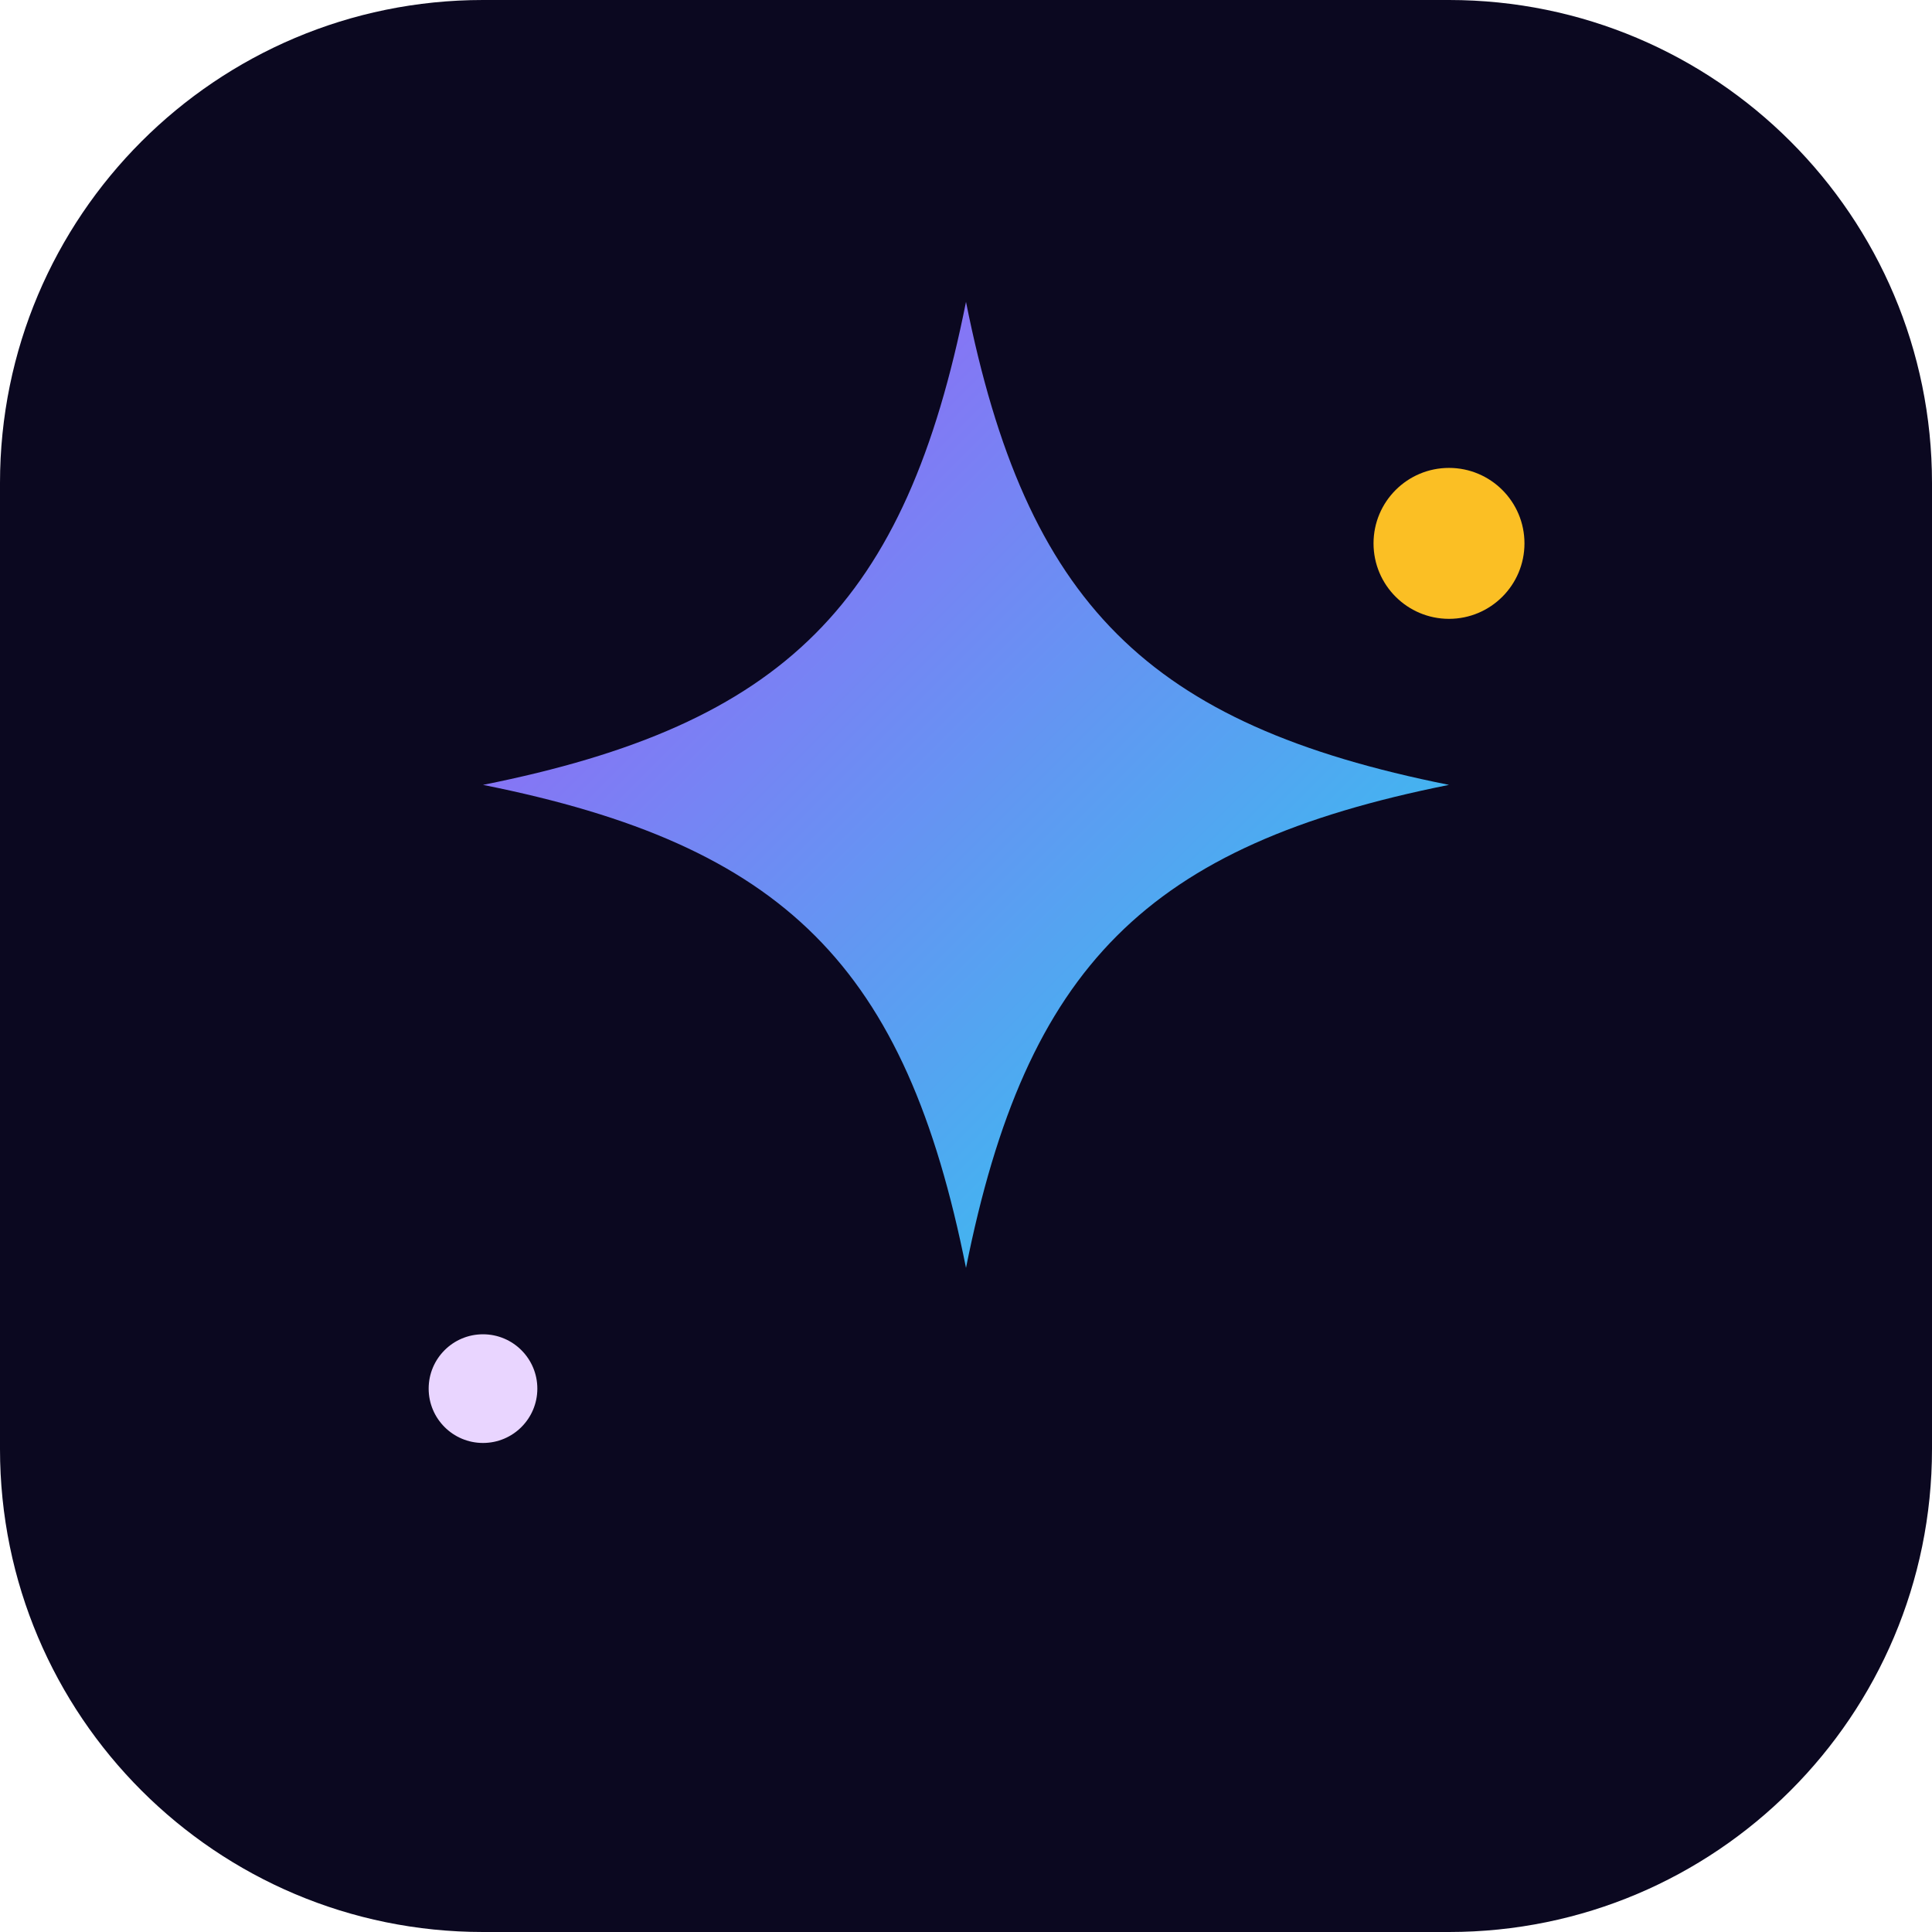
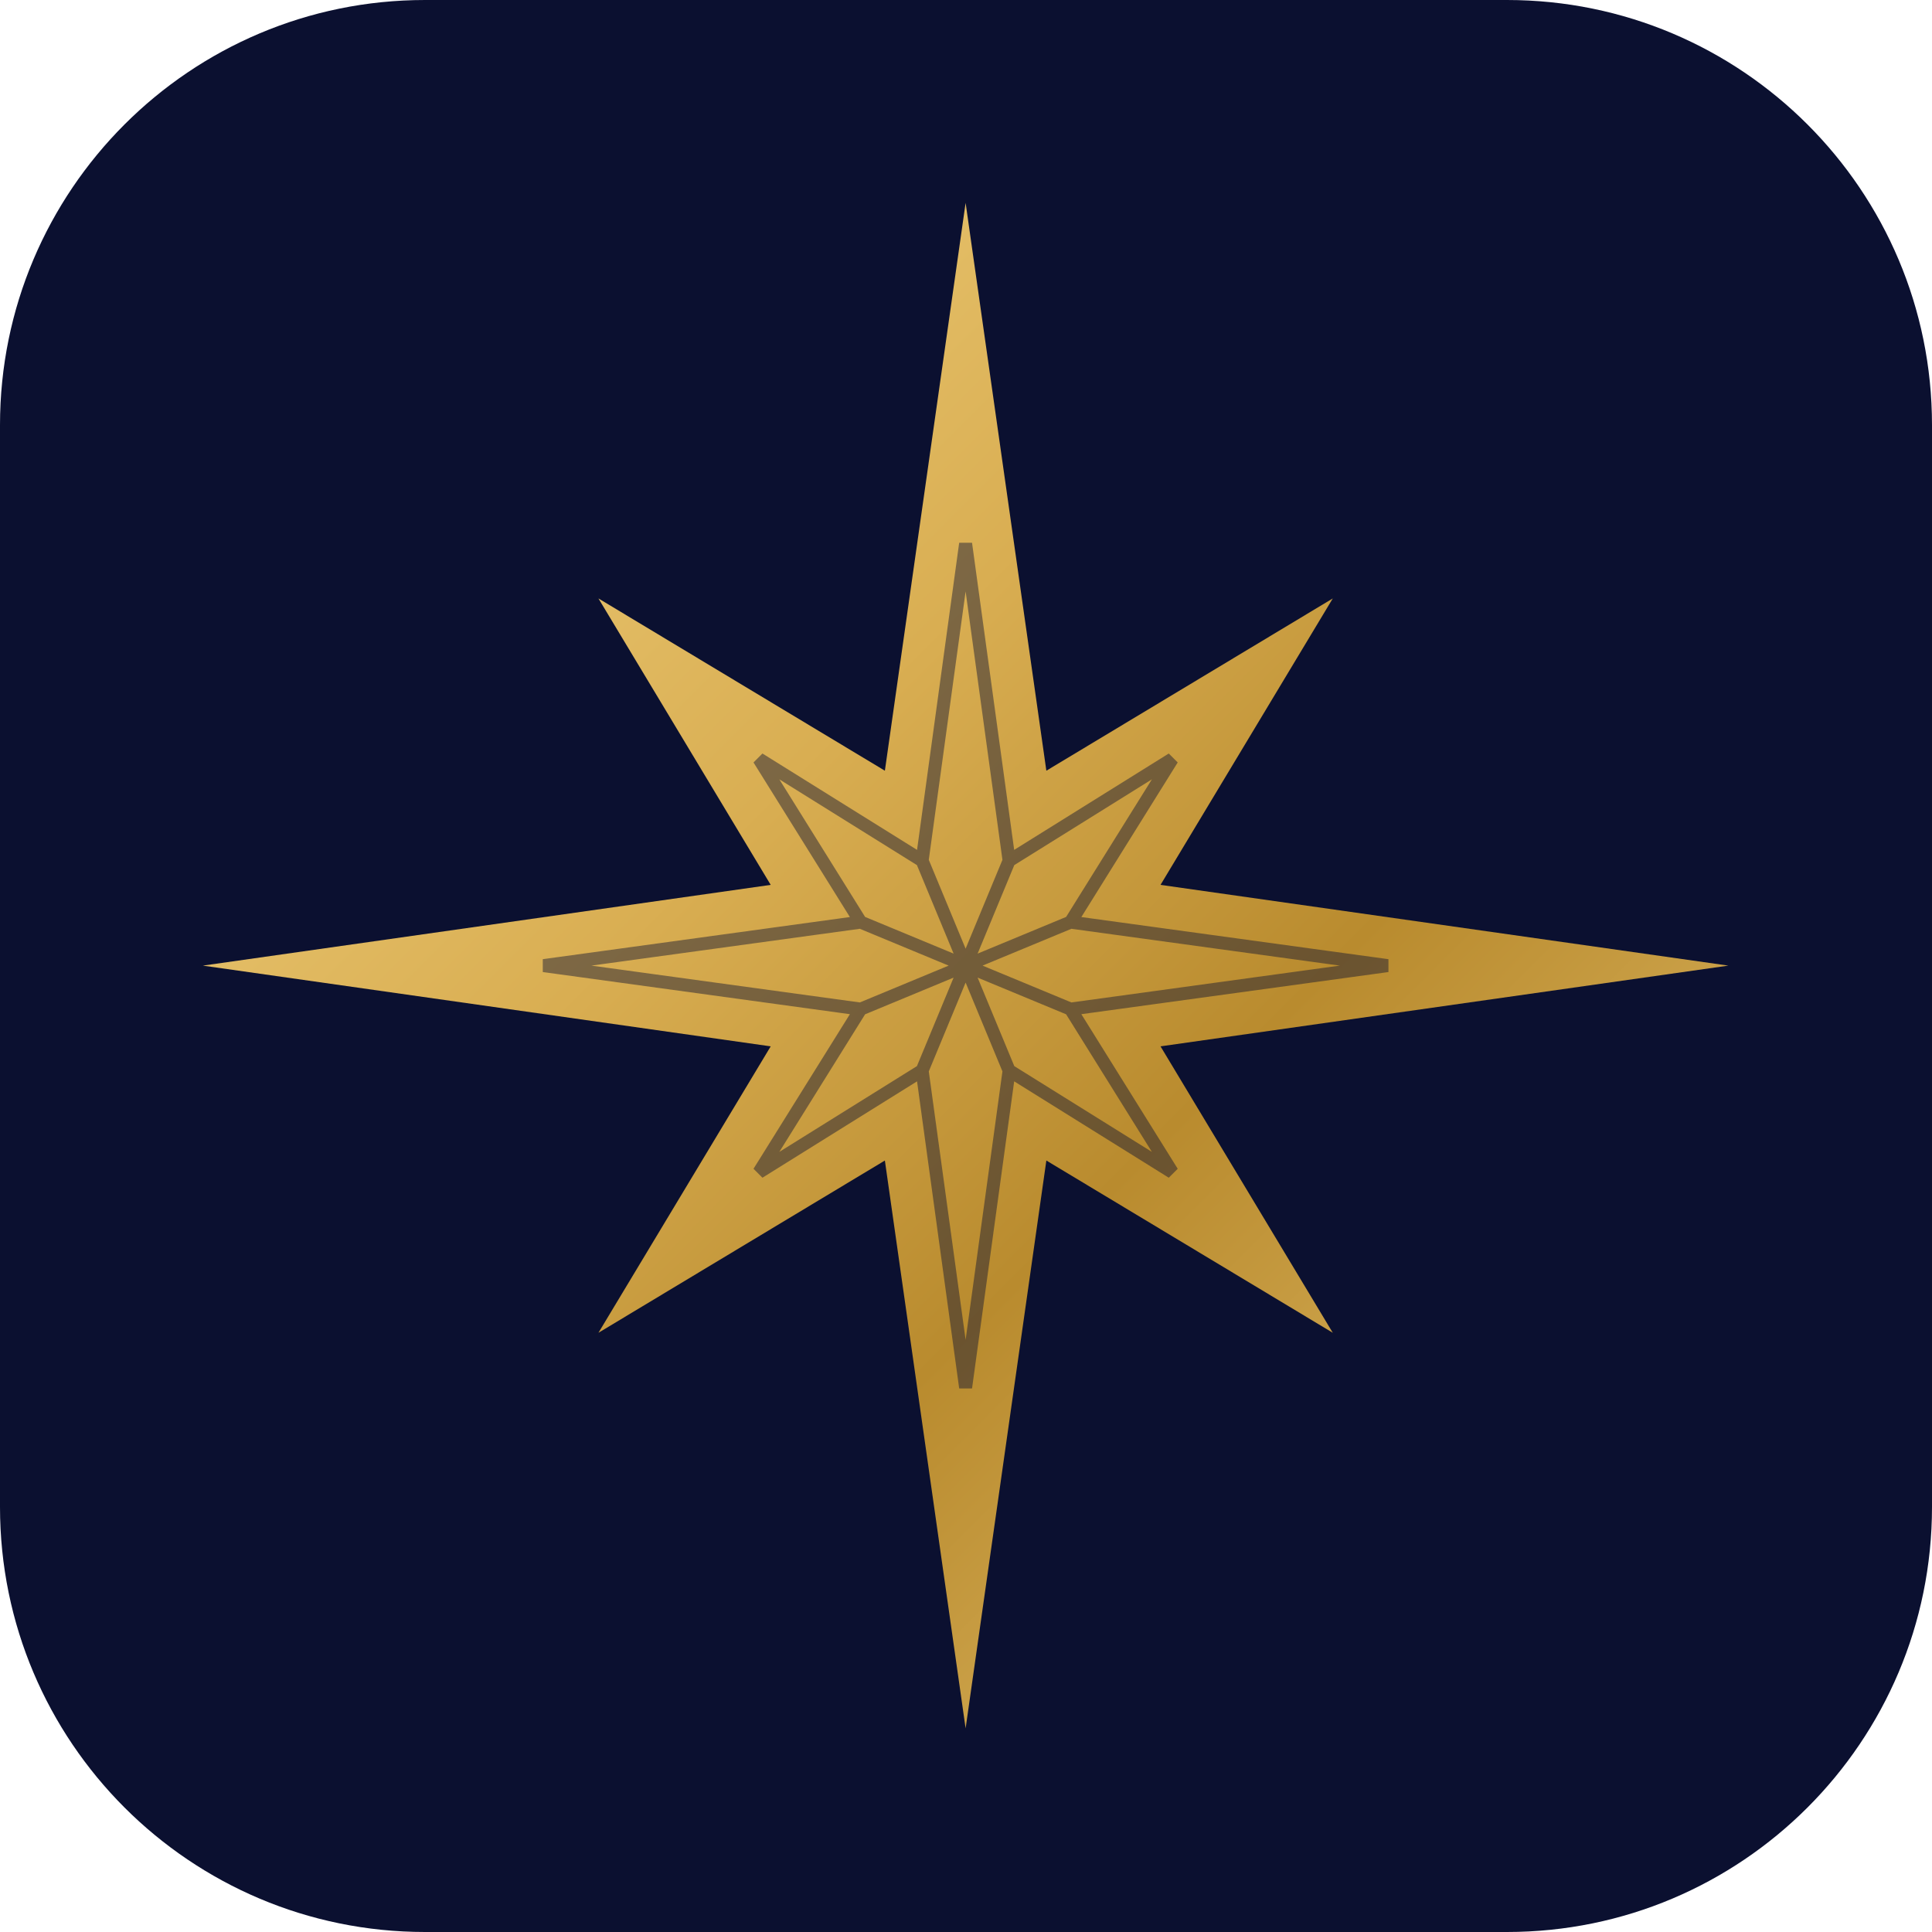
- <svg xmlns="http://www.w3.org/2000/svg" viewBox="0 0 64 64" width="64" height="64">
+ <svg xmlns="http://www.w3.org/2000/svg" viewBox="0 0 200 200" width="200" height="200">
  <defs>
    <linearGradient id="g" x1="0" y1="0" x2="1" y2="1">
-       <stop offset="0%" stop-color="#a855f7" />
-       <stop offset="100%" stop-color="#22d3ee" />
+       <stop offset="0%" stop-color="#F6D98A" />
+       <stop offset="38%" stop-color="#D9AE52" />
+       <stop offset="62%" stop-color="#B98B2E" />
+       <stop offset="100%" stop-color="#EBC978" />
    </linearGradient>
  </defs>
-   <rect width="64" height="64" rx="16" fill="#0b0820" />
-   <path fill="url(#g)" d="M32 10c2 10 6 14 16 16-10 2-14 6-16 16-2-10-6-14-16-16 10-2 14-6 16-16z" />
-   <circle cx="48" cy="18" r="2.5" fill="#fbbf24" />
-   <circle cx="16" cy="46" r="1.8" fill="#e9d5ff" />
+   <rect width="200" height="200" rx="44" fill="#0B1030" />
+   <g transform="scale(0.84) translate(19 19)">
+     <path d="M100.00,6.00L109.95,75.98L100,100L90.05,75.98ZM145.25,54.75L124.02,90.05L100,100L109.95,75.98ZM194.00,100.00L124.02,109.95L100,100L124.02,90.05ZM145.25,145.25L109.95,124.02L100,100L124.02,109.95ZM100.00,194.00L90.05,124.02L100,100L109.95,124.02ZM54.75,145.25L75.98,109.95L100,100L90.05,124.02ZM6.00,100.00L75.98,90.05L100,100L75.98,109.95ZM54.75,54.75L90.05,75.98L100,100L75.98,90.05Z" fill="url(#g)" />
+     <path d="M100.00,48.00L105.36,87.07L100,100L94.64,87.07ZM125.46,74.54L112.93,94.64L100,100L105.36,87.07ZM152.00,100.00L112.93,105.36L100,100L112.93,94.64ZM125.46,125.46L105.36,112.93L100,100L112.93,105.36ZM100.00,152.00L94.64,112.93L100,100L105.36,112.93ZM74.54,125.46L87.07,105.36L100,100L94.64,112.93ZM48.00,100.00L87.07,94.64L100,100L87.07,105.36ZM74.54,74.54L94.64,87.07L100,100L87.07,94.64Z" fill="none" stroke="#0B1030" stroke-width="1.6" opacity="0.45" />
+   </g>
</svg>
